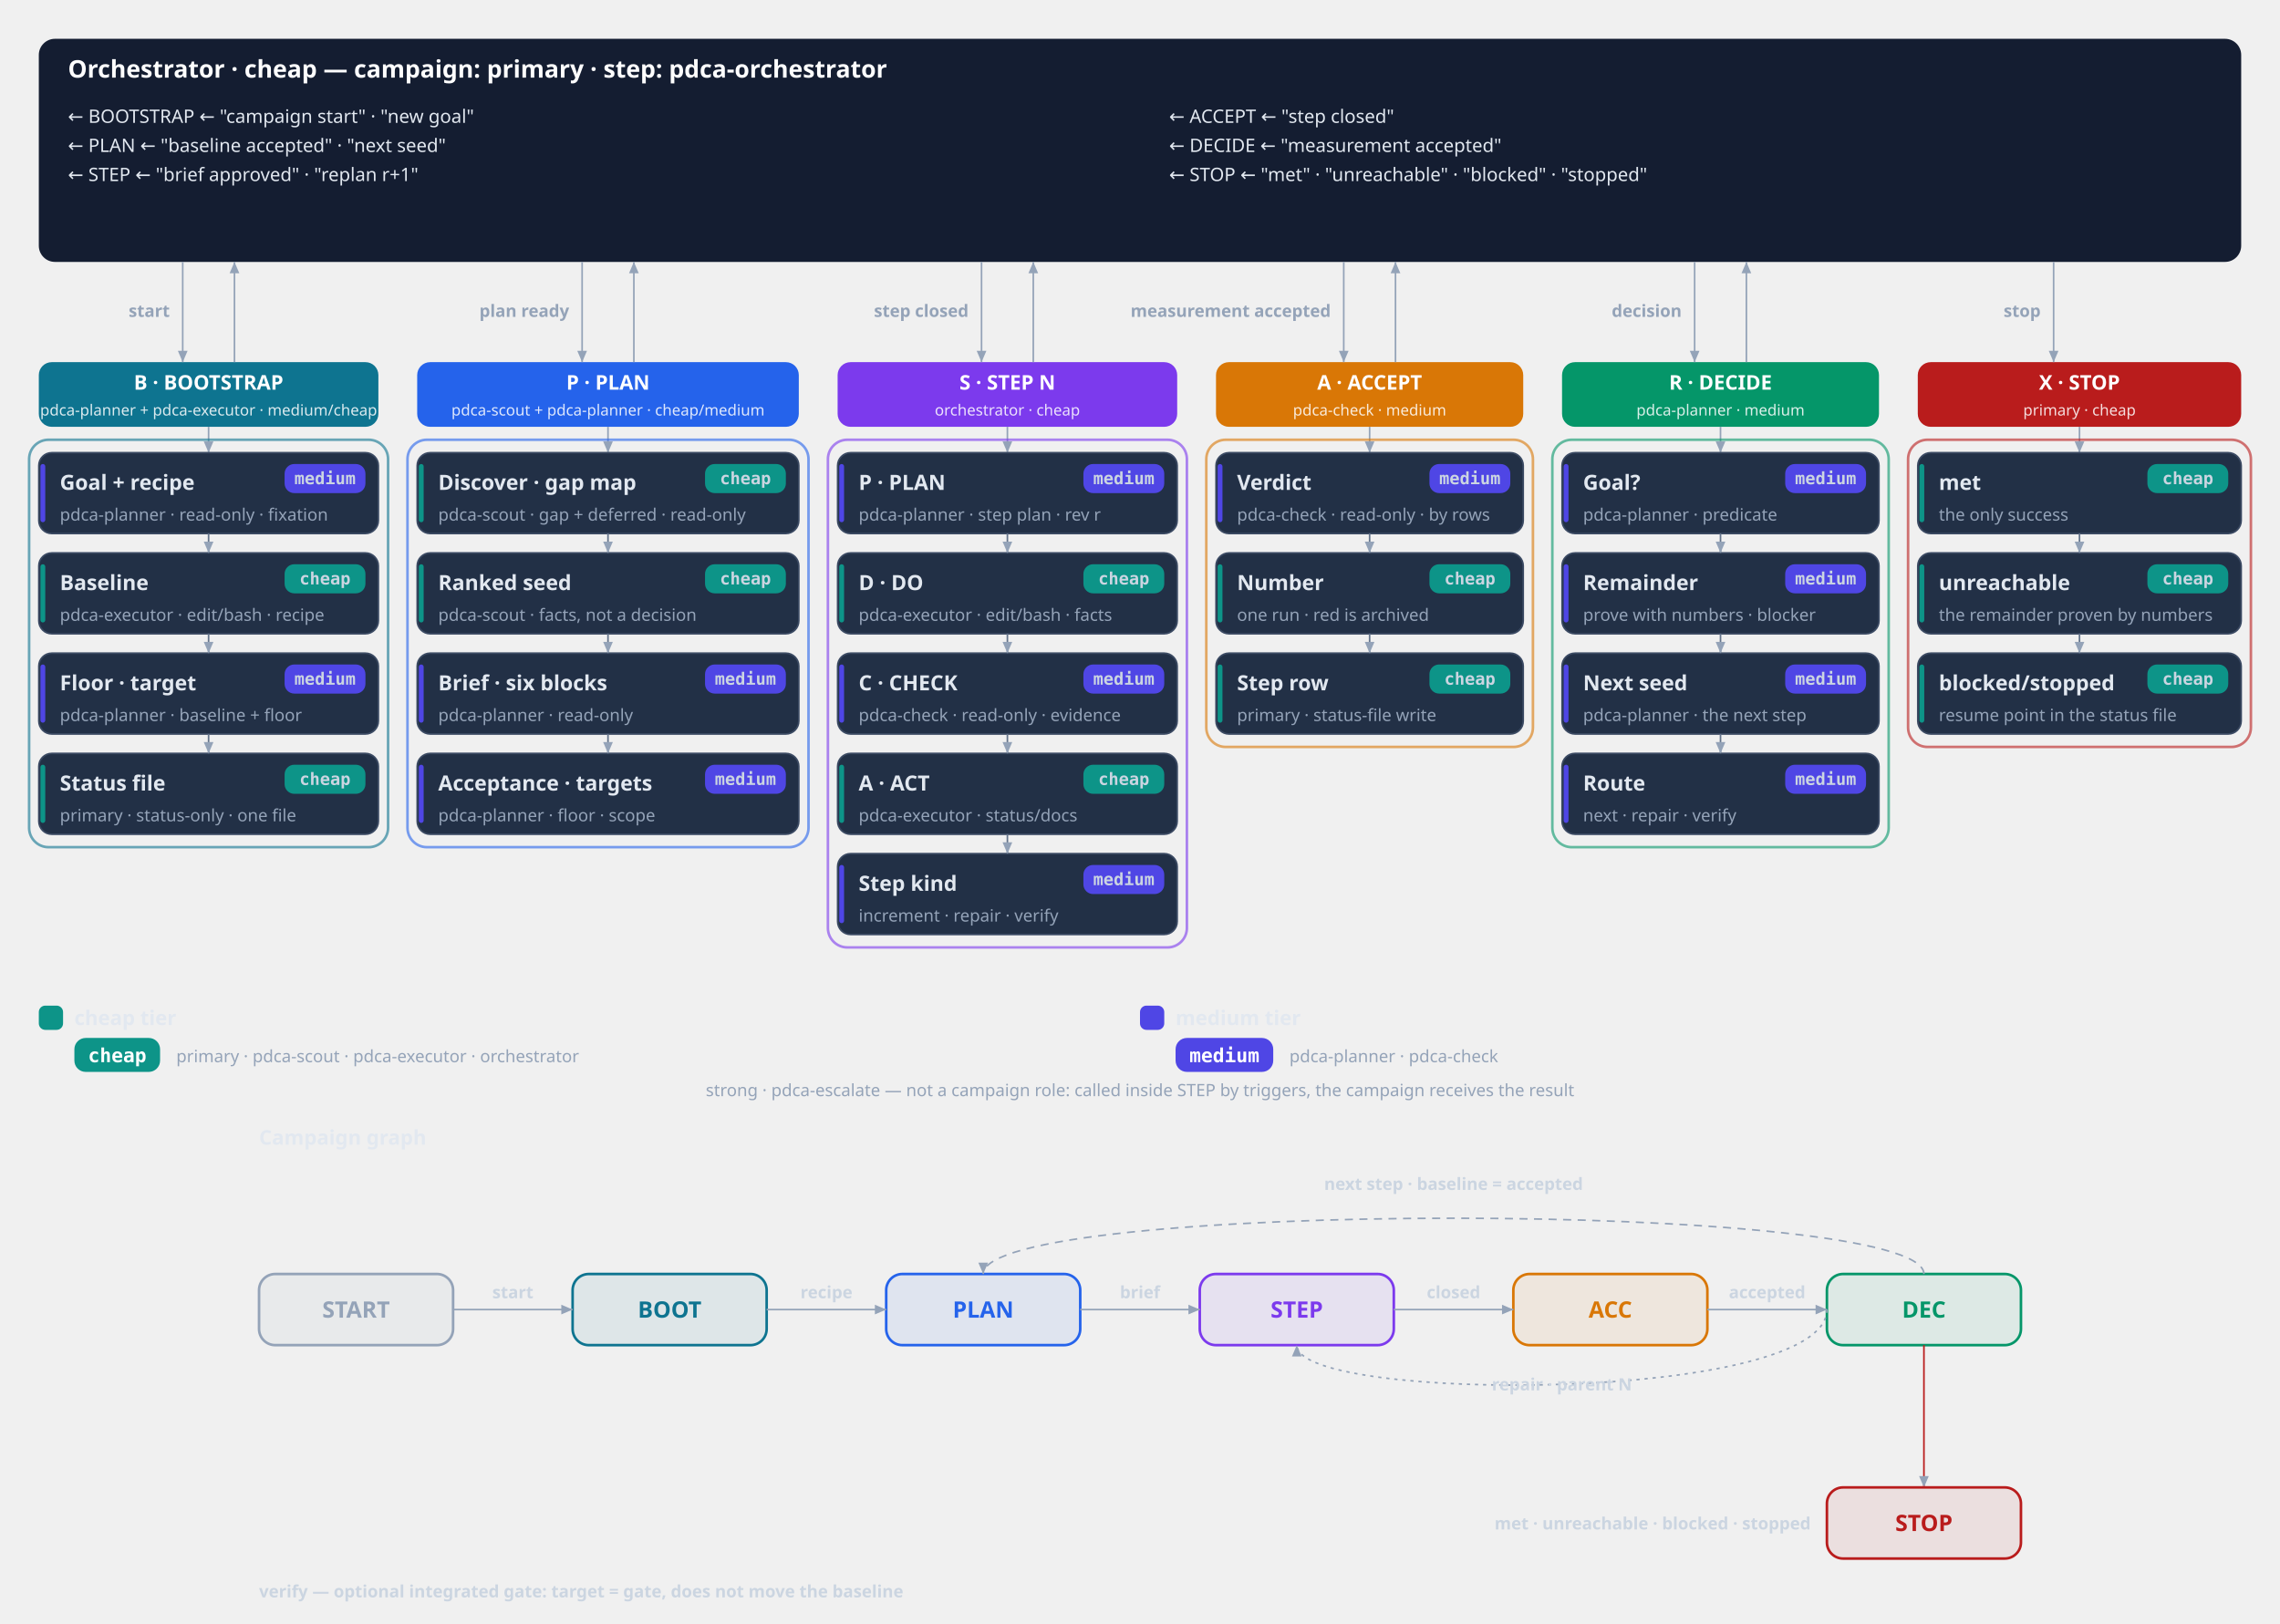
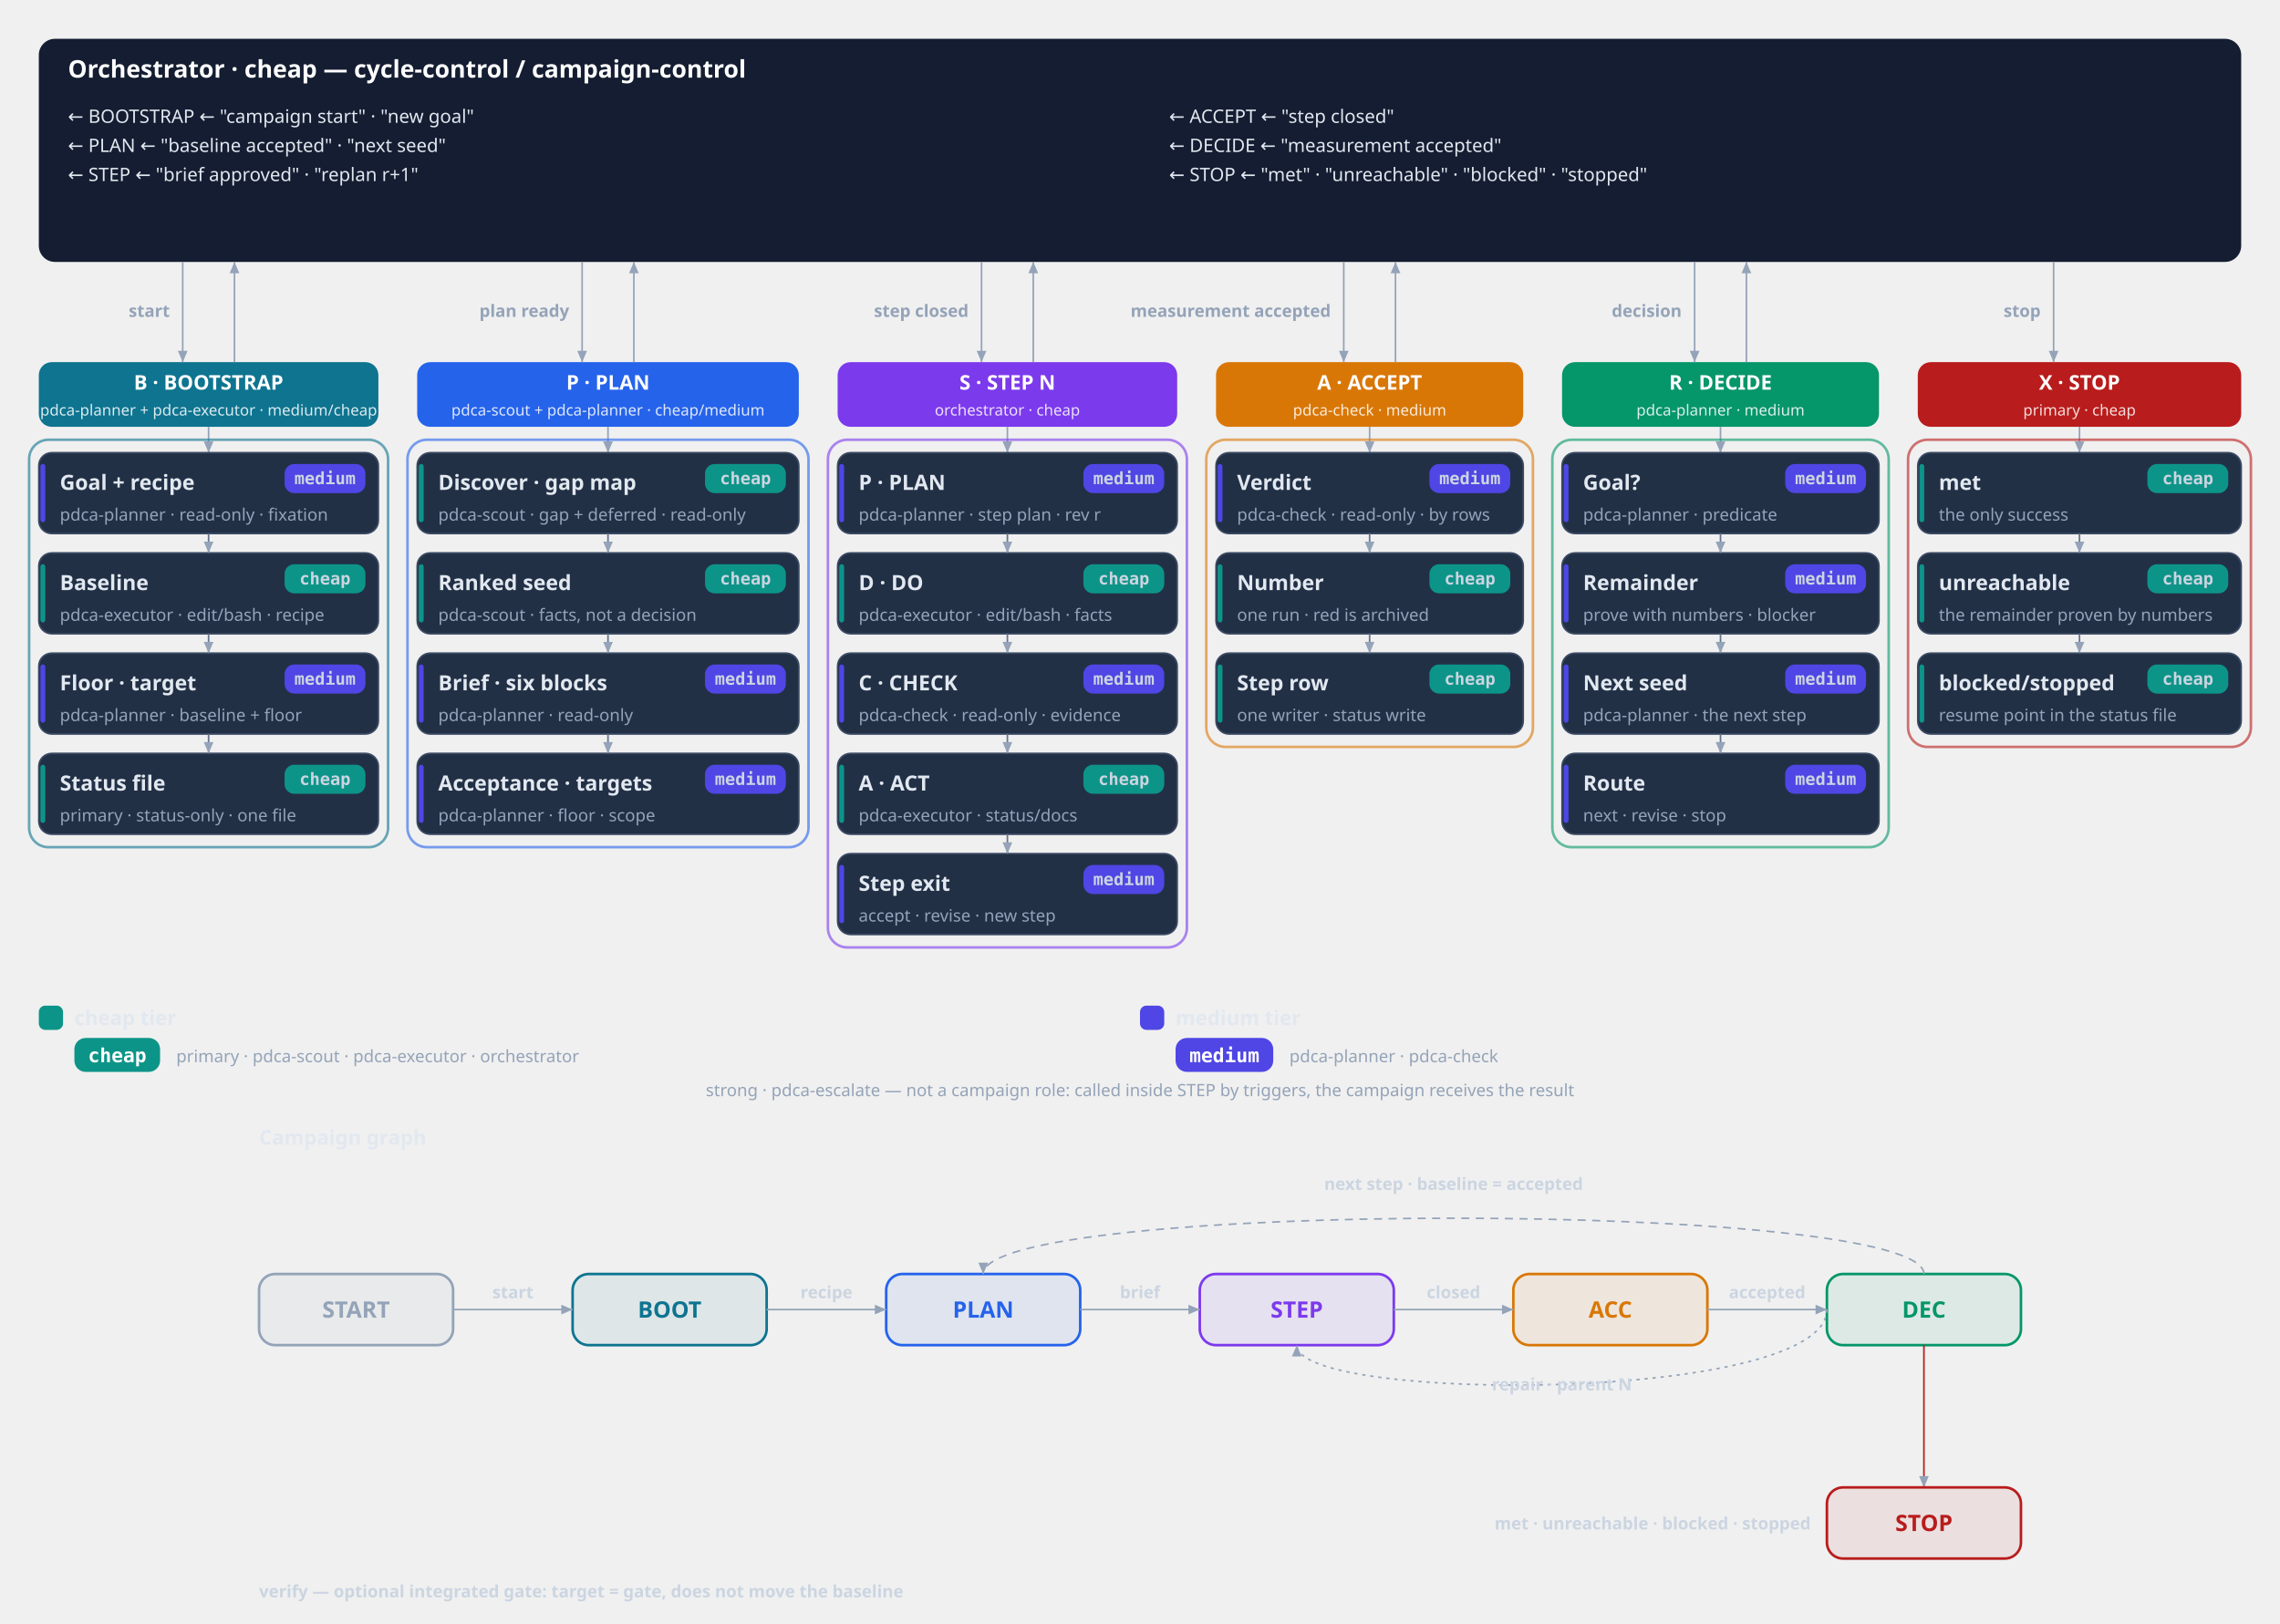
<svg xmlns="http://www.w3.org/2000/svg" viewBox="0 0 1410 1004" width="1410" font-family="Segoe UI, system-ui, sans-serif">
  <defs>
    <marker id="arrow" markerWidth="9" markerHeight="9" refX="7" refY="3" orient="auto">
      <path d="M0,0 L7,3 L0,6 Z" fill="#94a3b8" />
    </marker>
  </defs>
  <style>
.t{font-size:13px;font-weight:600;fill:#e2e8f0}
.s{font-size:10.5px;fill:#94a3b8}
.h{font-size:12.5px;font-weight:700;fill:#ffffff}
.ho{font-size:9.5px;fill:#ffffff;fill-opacity:0.85}
.g{font-size:10.5px;font-weight:600}
.band{fill:#141d31}
.bt{fill:#ffffff;font-size:15px;font-weight:700}
.ol{fill:#e2e8f0;font-size:11.5px}
.lt{font-size:12.5px;font-weight:700;fill:#e2e8f0}
.ls{font-size:10.5px;fill:#94a3b8}
.lm{font-family:ui-monospace,Consolas,Menlo,monospace;font-size:12px;font-weight:700}
.bm{font-family:ui-monospace,Consolas,Menlo,monospace;font-size:10.5px;font-weight:700}
.st{font-size:14px;font-weight:700}
</style>
  <rect x="24" y="24" width="1362" height="138" rx="10" class="band" />
-   <text x="42" y="48" class="bt">Orchestrator · cheap — campaign: primary · step: pdca-orchestrator</text>
+   <text x="42" y="48" class="bt">Orchestrator · cheap — cycle-control / campaign-control</text>
  <text x="42" y="76" class="ol">← BOOTSTRAP ← "campaign start" · "new goal"</text>
  <text x="42" y="94" class="ol">← PLAN ← "baseline accepted" · "next seed"</text>
  <text x="42" y="112" class="ol">← STEP ← "brief approved" · "replan r+1"</text>
  <text x="723.0" y="76" class="ol">← ACCEPT ← "step closed"</text>
  <text x="723.0" y="94" class="ol">← DECIDE ← "measurement accepted"</text>
  <text x="723.0" y="112" class="ol">← STOP ← "met" · "unreachable" · "blocked" · "stopped"</text>
  <rect x="24" y="224" width="210" height="40" rx="8" fill="#0e7490" />
  <text x="129.0" y="241" class="h" text-anchor="middle">B · BOOTSTRAP</text>
  <text x="129.0" y="257" class="ho" text-anchor="middle">pdca-planner + pdca-executor · medium/cheap</text>
  <polyline points="129.0,264 129.0,280" fill="none" stroke="#94a3b8" marker-end="url(#arrow)" />
  <rect x="24" y="280" width="210" height="50" rx="8" fill="#223046" stroke="#3b4a63" stroke-width="1" />
  <rect x="25" y="287" width="3" height="36" rx="1.5" fill="#4f46e5" />
  <rect x="176" y="287" width="50" height="18" rx="6" fill="#4f46e5" />
  <text x="201.0" y="299.5" class="bm" fill="#cbd5e1" text-anchor="middle">medium</text>
  <text x="37" y="303" class="t">Goal + recipe</text>
  <text x="37" y="322" class="s">pdca-planner · read-only · fixation</text>
  <rect x="24" y="342" width="210" height="50" rx="8" fill="#223046" stroke="#3b4a63" stroke-width="1" />
  <rect x="25" y="349" width="3" height="36" rx="1.5" fill="#0d9488" />
  <rect x="176" y="349" width="50" height="18" rx="6" fill="#0d9488" />
  <text x="201.0" y="361.5" class="bm" fill="#cbd5e1" text-anchor="middle">cheap</text>
  <text x="37" y="365" class="t">Baseline</text>
  <text x="37" y="384" class="s">pdca-executor · edit/bash · recipe</text>
  <polyline points="129.0,330 129.0,342" fill="none" stroke="#64748b" marker-end="url(#arrow)" />
  <rect x="24" y="404" width="210" height="50" rx="8" fill="#223046" stroke="#3b4a63" stroke-width="1" />
  <rect x="25" y="411" width="3" height="36" rx="1.5" fill="#4f46e5" />
  <rect x="176" y="411" width="50" height="18" rx="6" fill="#4f46e5" />
  <text x="201.0" y="423.5" class="bm" fill="#cbd5e1" text-anchor="middle">medium</text>
  <text x="37" y="427" class="t">Floor · target</text>
  <text x="37" y="446" class="s">pdca-planner · baseline + floor</text>
  <polyline points="129.0,392 129.0,404" fill="none" stroke="#64748b" marker-end="url(#arrow)" />
  <rect x="24" y="466" width="210" height="50" rx="8" fill="#223046" stroke="#3b4a63" stroke-width="1" />
  <rect x="25" y="473" width="3" height="36" rx="1.5" fill="#0d9488" />
  <rect x="176" y="473" width="50" height="18" rx="6" fill="#0d9488" />
  <text x="201.0" y="485.5" class="bm" fill="#cbd5e1" text-anchor="middle">cheap</text>
  <text x="37" y="489" class="t">Status file</text>
  <text x="37" y="508" class="s">primary · status-only · one file</text>
  <polyline points="129.0,454 129.0,466" fill="none" stroke="#64748b" marker-end="url(#arrow)" />
  <rect x="18" y="272" width="222" height="252" rx="12" fill="none" stroke="#0e7490" stroke-opacity="0.6" stroke-width="1.6" />
  <rect x="258" y="224" width="236" height="40" rx="8" fill="#2563eb" />
  <text x="376.0" y="241" class="h" text-anchor="middle">P · PLAN</text>
  <text x="376.0" y="257" class="ho" text-anchor="middle">pdca-scout + pdca-planner · cheap/medium</text>
  <polyline points="376.0,264 376.0,280" fill="none" stroke="#94a3b8" marker-end="url(#arrow)" />
  <rect x="258" y="280" width="236" height="50" rx="8" fill="#223046" stroke="#3b4a63" stroke-width="1" />
  <rect x="259" y="287" width="3" height="36" rx="1.5" fill="#0d9488" />
  <rect x="436" y="287" width="50" height="18" rx="6" fill="#0d9488" />
  <text x="461.0" y="299.5" class="bm" fill="#cbd5e1" text-anchor="middle">cheap</text>
  <text x="271" y="303" class="t">Discover · gap map</text>
  <text x="271" y="322" class="s">pdca-scout · gap + deferred · read-only</text>
  <rect x="258" y="342" width="236" height="50" rx="8" fill="#223046" stroke="#3b4a63" stroke-width="1" />
  <rect x="259" y="349" width="3" height="36" rx="1.5" fill="#0d9488" />
  <rect x="436" y="349" width="50" height="18" rx="6" fill="#0d9488" />
  <text x="461.0" y="361.5" class="bm" fill="#cbd5e1" text-anchor="middle">cheap</text>
  <text x="271" y="365" class="t">Ranked seed</text>
  <text x="271" y="384" class="s">pdca-scout · facts, not a decision</text>
  <polyline points="376.0,330 376.0,342" fill="none" stroke="#64748b" marker-end="url(#arrow)" />
  <rect x="258" y="404" width="236" height="50" rx="8" fill="#223046" stroke="#3b4a63" stroke-width="1" />
  <rect x="259" y="411" width="3" height="36" rx="1.5" fill="#4f46e5" />
  <rect x="436" y="411" width="50" height="18" rx="6" fill="#4f46e5" />
  <text x="461.0" y="423.5" class="bm" fill="#cbd5e1" text-anchor="middle">medium</text>
  <text x="271" y="427" class="t">Brief · six blocks</text>
  <text x="271" y="446" class="s">pdca-planner · read-only</text>
  <polyline points="376.0,392 376.0,404" fill="none" stroke="#64748b" marker-end="url(#arrow)" />
  <rect x="258" y="466" width="236" height="50" rx="8" fill="#223046" stroke="#3b4a63" stroke-width="1" />
  <rect x="259" y="473" width="3" height="36" rx="1.5" fill="#4f46e5" />
  <rect x="436" y="473" width="50" height="18" rx="6" fill="#4f46e5" />
  <text x="461.0" y="485.5" class="bm" fill="#cbd5e1" text-anchor="middle">medium</text>
  <text x="271" y="489" class="t">Acceptance · targets</text>
  <text x="271" y="508" class="s">pdca-planner · floor · scope</text>
  <polyline points="376.0,454 376.0,466" fill="none" stroke="#64748b" marker-end="url(#arrow)" />
  <rect x="252" y="272" width="248" height="252" rx="12" fill="none" stroke="#2563eb" stroke-opacity="0.6" stroke-width="1.6" />
  <rect x="518" y="224" width="210" height="40" rx="8" fill="#7c3aed" />
  <text x="623.0" y="241" class="h" text-anchor="middle">S · STEP N</text>
  <text x="623.0" y="257" class="ho" text-anchor="middle">orchestrator · cheap</text>
  <polyline points="623.0,264 623.0,280" fill="none" stroke="#94a3b8" marker-end="url(#arrow)" />
  <rect x="518" y="280" width="210" height="50" rx="8" fill="#223046" stroke="#3b4a63" stroke-width="1" />
  <rect x="519" y="287" width="3" height="36" rx="1.5" fill="#4f46e5" />
  <rect x="670" y="287" width="50" height="18" rx="6" fill="#4f46e5" />
  <text x="695.0" y="299.5" class="bm" fill="#cbd5e1" text-anchor="middle">medium</text>
  <text x="531" y="303" class="t">P · PLAN</text>
  <text x="531" y="322" class="s">pdca-planner · step plan · rev r</text>
  <rect x="518" y="342" width="210" height="50" rx="8" fill="#223046" stroke="#3b4a63" stroke-width="1" />
  <rect x="519" y="349" width="3" height="36" rx="1.5" fill="#0d9488" />
  <rect x="670" y="349" width="50" height="18" rx="6" fill="#0d9488" />
  <text x="695.0" y="361.5" class="bm" fill="#cbd5e1" text-anchor="middle">cheap</text>
  <text x="531" y="365" class="t">D · DO</text>
  <text x="531" y="384" class="s">pdca-executor · edit/bash · facts</text>
  <polyline points="623.0,330 623.0,342" fill="none" stroke="#64748b" marker-end="url(#arrow)" />
  <rect x="518" y="404" width="210" height="50" rx="8" fill="#223046" stroke="#3b4a63" stroke-width="1" />
  <rect x="519" y="411" width="3" height="36" rx="1.5" fill="#4f46e5" />
  <rect x="670" y="411" width="50" height="18" rx="6" fill="#4f46e5" />
  <text x="695.0" y="423.5" class="bm" fill="#cbd5e1" text-anchor="middle">medium</text>
  <text x="531" y="427" class="t">C · CHECK</text>
  <text x="531" y="446" class="s">pdca-check · read-only · evidence</text>
  <polyline points="623.0,392 623.0,404" fill="none" stroke="#64748b" marker-end="url(#arrow)" />
  <rect x="518" y="466" width="210" height="50" rx="8" fill="#223046" stroke="#3b4a63" stroke-width="1" />
  <rect x="519" y="473" width="3" height="36" rx="1.5" fill="#0d9488" />
  <rect x="670" y="473" width="50" height="18" rx="6" fill="#0d9488" />
  <text x="695.0" y="485.5" class="bm" fill="#cbd5e1" text-anchor="middle">cheap</text>
  <text x="531" y="489" class="t">A · ACT</text>
  <text x="531" y="508" class="s">pdca-executor · status/docs</text>
  <polyline points="623.0,454 623.0,466" fill="none" stroke="#64748b" marker-end="url(#arrow)" />
  <rect x="518" y="528" width="210" height="50" rx="8" fill="#223046" stroke="#3b4a63" stroke-width="1" />
  <rect x="519" y="535" width="3" height="36" rx="1.5" fill="#4f46e5" />
  <rect x="670" y="535" width="50" height="18" rx="6" fill="#4f46e5" />
  <text x="695.0" y="547.5" class="bm" fill="#cbd5e1" text-anchor="middle">medium</text>
-   <text x="531" y="551" class="t">Step kind</text>
-   <text x="531" y="570" class="s">increment · repair · verify</text>
+   <text x="531" y="551" class="t">Step exit</text>
+   <text x="531" y="570" class="s">accept · revise · new step</text>
  <polyline points="623.0,516 623.0,528" fill="none" stroke="#64748b" marker-end="url(#arrow)" />
  <rect x="512" y="272" width="222" height="314" rx="12" fill="none" stroke="#7c3aed" stroke-opacity="0.6" stroke-width="1.6" />
  <rect x="752" y="224" width="190" height="40" rx="8" fill="#d97706" />
  <text x="847.0" y="241" class="h" text-anchor="middle">A · ACCEPT</text>
  <text x="847.0" y="257" class="ho" text-anchor="middle">pdca-check · medium</text>
  <polyline points="847.0,264 847.0,280" fill="none" stroke="#94a3b8" marker-end="url(#arrow)" />
  <rect x="752" y="280" width="190" height="50" rx="8" fill="#223046" stroke="#3b4a63" stroke-width="1" />
  <rect x="753" y="287" width="3" height="36" rx="1.5" fill="#4f46e5" />
  <rect x="884" y="287" width="50" height="18" rx="6" fill="#4f46e5" />
  <text x="909.0" y="299.5" class="bm" fill="#cbd5e1" text-anchor="middle">medium</text>
  <text x="765" y="303" class="t">Verdict</text>
  <text x="765" y="322" class="s">pdca-check · read-only · by rows</text>
  <rect x="752" y="342" width="190" height="50" rx="8" fill="#223046" stroke="#3b4a63" stroke-width="1" />
  <rect x="753" y="349" width="3" height="36" rx="1.5" fill="#0d9488" />
  <rect x="884" y="349" width="50" height="18" rx="6" fill="#0d9488" />
  <text x="909.0" y="361.5" class="bm" fill="#cbd5e1" text-anchor="middle">cheap</text>
  <text x="765" y="365" class="t">Number</text>
  <text x="765" y="384" class="s">one run · red is archived</text>
  <polyline points="847.0,330 847.0,342" fill="none" stroke="#64748b" marker-end="url(#arrow)" />
  <rect x="752" y="404" width="190" height="50" rx="8" fill="#223046" stroke="#3b4a63" stroke-width="1" />
  <rect x="753" y="411" width="3" height="36" rx="1.5" fill="#0d9488" />
  <rect x="884" y="411" width="50" height="18" rx="6" fill="#0d9488" />
  <text x="909.0" y="423.5" class="bm" fill="#cbd5e1" text-anchor="middle">cheap</text>
  <text x="765" y="427" class="t">Step row</text>
-   <text x="765" y="446" class="s">primary · status-file write</text>
+   <text x="765" y="446" class="s">one writer · status write</text>
  <polyline points="847.0,392 847.0,404" fill="none" stroke="#64748b" marker-end="url(#arrow)" />
  <rect x="746" y="272" width="202" height="190" rx="12" fill="none" stroke="#d97706" stroke-opacity="0.6" stroke-width="1.6" />
  <rect x="966" y="224" width="196" height="40" rx="8" fill="#059669" />
  <text x="1064.0" y="241" class="h" text-anchor="middle">R · DECIDE</text>
  <text x="1064.0" y="257" class="ho" text-anchor="middle">pdca-planner · medium</text>
  <polyline points="1064.0,264 1064.0,280" fill="none" stroke="#94a3b8" marker-end="url(#arrow)" />
  <rect x="966" y="280" width="196" height="50" rx="8" fill="#223046" stroke="#3b4a63" stroke-width="1" />
  <rect x="967" y="287" width="3" height="36" rx="1.5" fill="#4f46e5" />
  <rect x="1104" y="287" width="50" height="18" rx="6" fill="#4f46e5" />
  <text x="1129.0" y="299.5" class="bm" fill="#cbd5e1" text-anchor="middle">medium</text>
  <text x="979" y="303" class="t">Goal?</text>
  <text x="979" y="322" class="s">pdca-planner · predicate</text>
  <rect x="966" y="342" width="196" height="50" rx="8" fill="#223046" stroke="#3b4a63" stroke-width="1" />
  <rect x="967" y="349" width="3" height="36" rx="1.5" fill="#4f46e5" />
  <rect x="1104" y="349" width="50" height="18" rx="6" fill="#4f46e5" />
  <text x="1129.0" y="361.5" class="bm" fill="#cbd5e1" text-anchor="middle">medium</text>
  <text x="979" y="365" class="t">Remainder</text>
  <text x="979" y="384" class="s">prove with numbers · blocker</text>
  <polyline points="1064.0,330 1064.0,342" fill="none" stroke="#64748b" marker-end="url(#arrow)" />
  <rect x="966" y="404" width="196" height="50" rx="8" fill="#223046" stroke="#3b4a63" stroke-width="1" />
  <rect x="967" y="411" width="3" height="36" rx="1.5" fill="#4f46e5" />
  <rect x="1104" y="411" width="50" height="18" rx="6" fill="#4f46e5" />
  <text x="1129.0" y="423.5" class="bm" fill="#cbd5e1" text-anchor="middle">medium</text>
  <text x="979" y="427" class="t">Next seed</text>
  <text x="979" y="446" class="s">pdca-planner · the next step</text>
  <polyline points="1064.0,392 1064.0,404" fill="none" stroke="#64748b" marker-end="url(#arrow)" />
  <rect x="966" y="466" width="196" height="50" rx="8" fill="#223046" stroke="#3b4a63" stroke-width="1" />
  <rect x="967" y="473" width="3" height="36" rx="1.5" fill="#4f46e5" />
  <rect x="1104" y="473" width="50" height="18" rx="6" fill="#4f46e5" />
  <text x="1129.0" y="485.5" class="bm" fill="#cbd5e1" text-anchor="middle">medium</text>
  <text x="979" y="489" class="t">Route</text>
-   <text x="979" y="508" class="s">next · repair · verify</text>
+   <text x="979" y="508" class="s">next · revise · stop</text>
  <polyline points="1064.0,454 1064.0,466" fill="none" stroke="#64748b" marker-end="url(#arrow)" />
  <rect x="960" y="272" width="208" height="252" rx="12" fill="none" stroke="#059669" stroke-opacity="0.6" stroke-width="1.6" />
  <rect x="1186" y="224" width="200" height="40" rx="8" fill="#b91c1c" />
  <text x="1286.0" y="241" class="h" text-anchor="middle">X · STOP</text>
  <text x="1286.0" y="257" class="ho" text-anchor="middle">primary · cheap</text>
  <polyline points="1286.0,264 1286.0,280" fill="none" stroke="#94a3b8" marker-end="url(#arrow)" />
  <rect x="1186" y="280" width="200" height="50" rx="8" fill="#223046" stroke="#3b4a63" stroke-width="1" />
  <rect x="1187" y="287" width="3" height="36" rx="1.5" fill="#0d9488" />
  <rect x="1328" y="287" width="50" height="18" rx="6" fill="#0d9488" />
  <text x="1353.0" y="299.5" class="bm" fill="#cbd5e1" text-anchor="middle">cheap</text>
  <text x="1199" y="303" class="t">met</text>
  <text x="1199" y="322" class="s">the only success</text>
  <rect x="1186" y="342" width="200" height="50" rx="8" fill="#223046" stroke="#3b4a63" stroke-width="1" />
  <rect x="1187" y="349" width="3" height="36" rx="1.5" fill="#0d9488" />
  <rect x="1328" y="349" width="50" height="18" rx="6" fill="#0d9488" />
  <text x="1353.0" y="361.5" class="bm" fill="#cbd5e1" text-anchor="middle">cheap</text>
  <text x="1199" y="365" class="t">unreachable</text>
  <text x="1199" y="384" class="s">the remainder proven by numbers</text>
  <polyline points="1286.0,330 1286.0,342" fill="none" stroke="#64748b" marker-end="url(#arrow)" />
  <rect x="1186" y="404" width="200" height="50" rx="8" fill="#223046" stroke="#3b4a63" stroke-width="1" />
  <rect x="1187" y="411" width="3" height="36" rx="1.5" fill="#0d9488" />
  <rect x="1328" y="411" width="50" height="18" rx="6" fill="#0d9488" />
  <text x="1353.0" y="423.5" class="bm" fill="#cbd5e1" text-anchor="middle">cheap</text>
  <text x="1199" y="427" class="t">blocked/stopped</text>
  <text x="1199" y="446" class="s">resume point in the status file</text>
  <polyline points="1286.0,392 1286.0,404" fill="none" stroke="#64748b" marker-end="url(#arrow)" />
  <rect x="1180" y="272" width="212" height="190" rx="12" fill="none" stroke="#b91c1c" stroke-opacity="0.6" stroke-width="1.6" />
  <polyline points="113.0,162 113.0,224" fill="none" stroke="#94a3b8" data-edge-id="dispatch_b" marker-end="url(#arrow)" />
  <text x="105.0" y="196.0" class="g" fill="#94a3b8" text-anchor="end">start</text>
  <polyline points="145.0,224 145.0,162" fill="none" stroke="#94a3b8" data-edge-id="return_b" marker-end="url(#arrow)" />
  <polyline points="360.0,162 360.0,224" fill="none" stroke="#94a3b8" data-edge-id="dispatch_p" marker-end="url(#arrow)" />
  <text x="352.0" y="196.0" class="g" fill="#94a3b8" text-anchor="end">plan ready</text>
  <polyline points="392.0,224 392.0,162" fill="none" stroke="#94a3b8" data-edge-id="return_p" marker-end="url(#arrow)" />
  <polyline points="607.0,162 607.0,224" fill="none" stroke="#94a3b8" data-edge-id="dispatch_s" marker-end="url(#arrow)" />
  <text x="599.0" y="196.0" class="g" fill="#94a3b8" text-anchor="end">step closed</text>
  <polyline points="639.0,224 639.0,162" fill="none" stroke="#94a3b8" data-edge-id="return_s" marker-end="url(#arrow)" />
  <polyline points="831.0,162 831.0,224" fill="none" stroke="#94a3b8" data-edge-id="dispatch_a" marker-end="url(#arrow)" />
  <text x="823.0" y="196.0" class="g" fill="#94a3b8" text-anchor="end">measurement accepted</text>
  <polyline points="863.0,224 863.0,162" fill="none" stroke="#94a3b8" data-edge-id="return_a" marker-end="url(#arrow)" />
  <polyline points="1048.0,162 1048.0,224" fill="none" stroke="#94a3b8" data-edge-id="dispatch_r" marker-end="url(#arrow)" />
  <text x="1040.0" y="196.0" class="g" fill="#94a3b8" text-anchor="end">decision</text>
  <polyline points="1080.0,224 1080.0,162" fill="none" stroke="#94a3b8" data-edge-id="return_r" marker-end="url(#arrow)" />
  <polyline points="1270.0,162 1270.0,224" fill="none" stroke="#94a3b8" data-edge-id="dispatch_x" marker-end="url(#arrow)" />
  <text x="1262.0" y="196.0" class="g" fill="#94a3b8" text-anchor="end">stop</text>
  <rect x="24.0" y="622" width="15" height="15" rx="4" fill="#0d9488" />
  <text x="46.0" y="634" class="lt">cheap tier</text>
  <rect x="46.0" y="642" width="53.0" height="21" rx="7" fill="#0d9488" />
  <text x="72.5" y="657" class="lm" fill="#ffffff" text-anchor="middle">cheap</text>
  <text x="109.0" y="657" class="ls">primary · pdca-scout · pdca-executor · orchestrator</text>
  <rect x="705.0" y="622" width="15" height="15" rx="4" fill="#4f46e5" />
  <text x="727.0" y="634" class="lt">medium tier</text>
  <rect x="727.0" y="642" width="60.4" height="21" rx="7" fill="#4f46e5" />
  <text x="757.2" y="657" class="lm" fill="#ffffff" text-anchor="middle">medium</text>
  <text x="797.4" y="657" class="ls">pdca-planner · pdca-check</text>
  <text x="705.0" y="678" class="ls" text-anchor="middle">strong · pdca-escalate — not a campaign role: called inside STEP by triggers, the campaign receives the result</text>
  <text x="160.2" y="708" class="lt">Campaign graph</text>
  <rect x="160.2" y="788" width="120" height="44" rx="10" fill="#94a3b8" fill-opacity="0.08" stroke="#94a3b8" stroke-width="1.6" data-node-id="START" />
  <text x="220.2" y="815.0" class="st" fill="#94a3b8" text-anchor="middle">START</text>
  <rect x="354.12" y="788" width="120" height="44" rx="10" fill="#0e7490" fill-opacity="0.08" stroke="#0e7490" stroke-width="1.6" data-node-id="BOOT" />
  <text x="414.12" y="815.0" class="st" fill="#0e7490" text-anchor="middle">BOOT</text>
  <rect x="548.04" y="788" width="120" height="44" rx="10" fill="#2563eb" fill-opacity="0.08" stroke="#2563eb" stroke-width="1.6" data-node-id="PLAN" />
  <text x="608.04" y="815.0" class="st" fill="#2563eb" text-anchor="middle">PLAN</text>
  <rect x="741.96" y="788" width="120" height="44" rx="10" fill="#7c3aed" fill-opacity="0.08" stroke="#7c3aed" stroke-width="1.6" data-node-id="STEP" />
  <text x="801.96" y="815.0" class="st" fill="#7c3aed" text-anchor="middle">STEP</text>
  <rect x="935.88" y="788" width="120" height="44" rx="10" fill="#d97706" fill-opacity="0.08" stroke="#d97706" stroke-width="1.6" data-node-id="ACC" />
  <text x="995.88" y="815.0" class="st" fill="#d97706" text-anchor="middle">ACC</text>
  <rect x="1129.8" y="788" width="120" height="44" rx="10" fill="#059669" fill-opacity="0.08" stroke="#059669" stroke-width="1.6" data-node-id="DEC" />
  <text x="1189.8" y="815.0" class="st" fill="#059669" text-anchor="middle">DEC</text>
  <polyline points="280.2,810.0 354.12,810.0" fill="none" stroke="#94a3b8" data-edge-id="start_boot" marker-end="url(#arrow)" />
  <text x="317.16" y="803.0" class="g" fill="#cbd5e1" text-anchor="middle">start</text>
  <polyline points="474.12,810.0 548.04,810.0" fill="none" stroke="#94a3b8" data-edge-id="boot_plan" marker-end="url(#arrow)" />
  <text x="511.08" y="803.0" class="g" fill="#cbd5e1" text-anchor="middle">recipe</text>
  <polyline points="668.04,810.0 741.96,810.0" fill="none" stroke="#94a3b8" data-edge-id="plan_step" marker-end="url(#arrow)" />
  <text x="705.0" y="803.0" class="g" fill="#cbd5e1" text-anchor="middle">brief</text>
  <polyline points="861.96,810.0 935.88,810.0" fill="none" stroke="#94a3b8" data-edge-id="step_acc" marker-end="url(#arrow)" />
  <text x="898.92" y="803.0" class="g" fill="#cbd5e1" text-anchor="middle">closed</text>
  <polyline points="1055.88,810.0 1129.8,810.0" fill="none" stroke="#94a3b8" data-edge-id="acc_dec" marker-end="url(#arrow)" />
  <text x="1092.84" y="803.0" class="g" fill="#cbd5e1" text-anchor="middle">accepted</text>
  <path d="M1189.8,788 C1189.8,742 608.04,742 608.04,788" fill="none" stroke="#94a3b8" stroke-dasharray="5 4" marker-end="url(#arrow)" data-edge-id="decide_plan" />
  <text x="898.92" y="736" class="g" fill="#cbd5e1" text-anchor="middle">next step · baseline = accepted</text>
  <path d="M1129.8,810.0 C1129.8,868 801.96,868 801.96,832" fill="none" stroke="#94a3b8" stroke-dasharray="2 3" marker-end="url(#arrow)" data-edge-id="decide_step" />
  <text x="965.88" y="860" class="g" fill="#cbd5e1" text-anchor="middle">repair · parent N</text>
  <polyline points="1189.8,832 1189.8,920" fill="none" stroke="#b91c1c" data-edge-id="decide_stop" marker-end="url(#arrow)" />
  <rect x="1129.8" y="920" width="120" height="44" rx="10" fill="#b91c1c" fill-opacity="0.08" stroke="#b91c1c" stroke-width="1.6" data-node-id="STOP" />
  <text x="1189.8" y="947.0" class="st" fill="#b91c1c" text-anchor="middle">STOP</text>
  <text x="1119.8" y="946.0" class="g" fill="#cbd5e1" text-anchor="end">met · unreachable · blocked · stopped</text>
  <text x="160.2" y="988" class="g" fill="#cbd5e1" text-anchor="start">verify — optional integrated gate: target = gate, does not move the baseline</text>
</svg>
